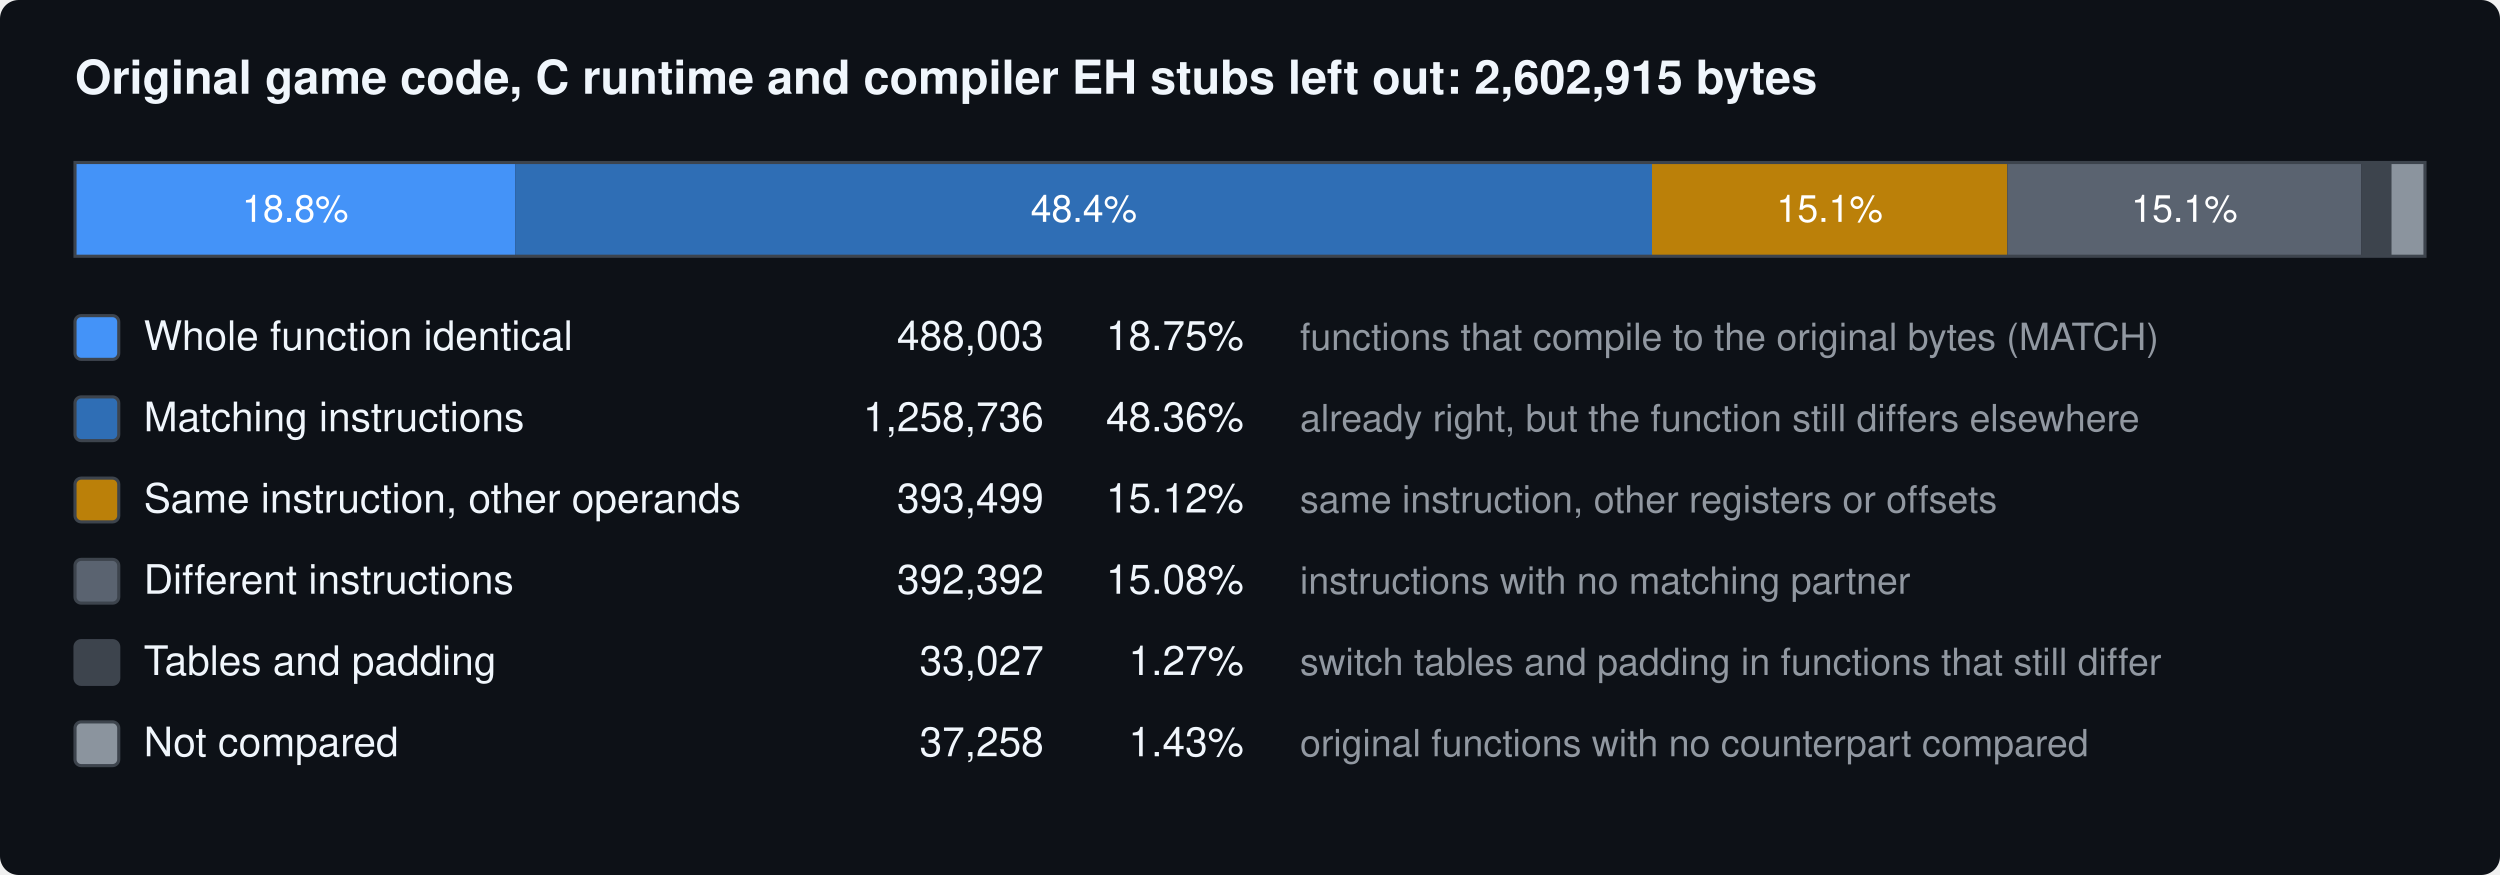
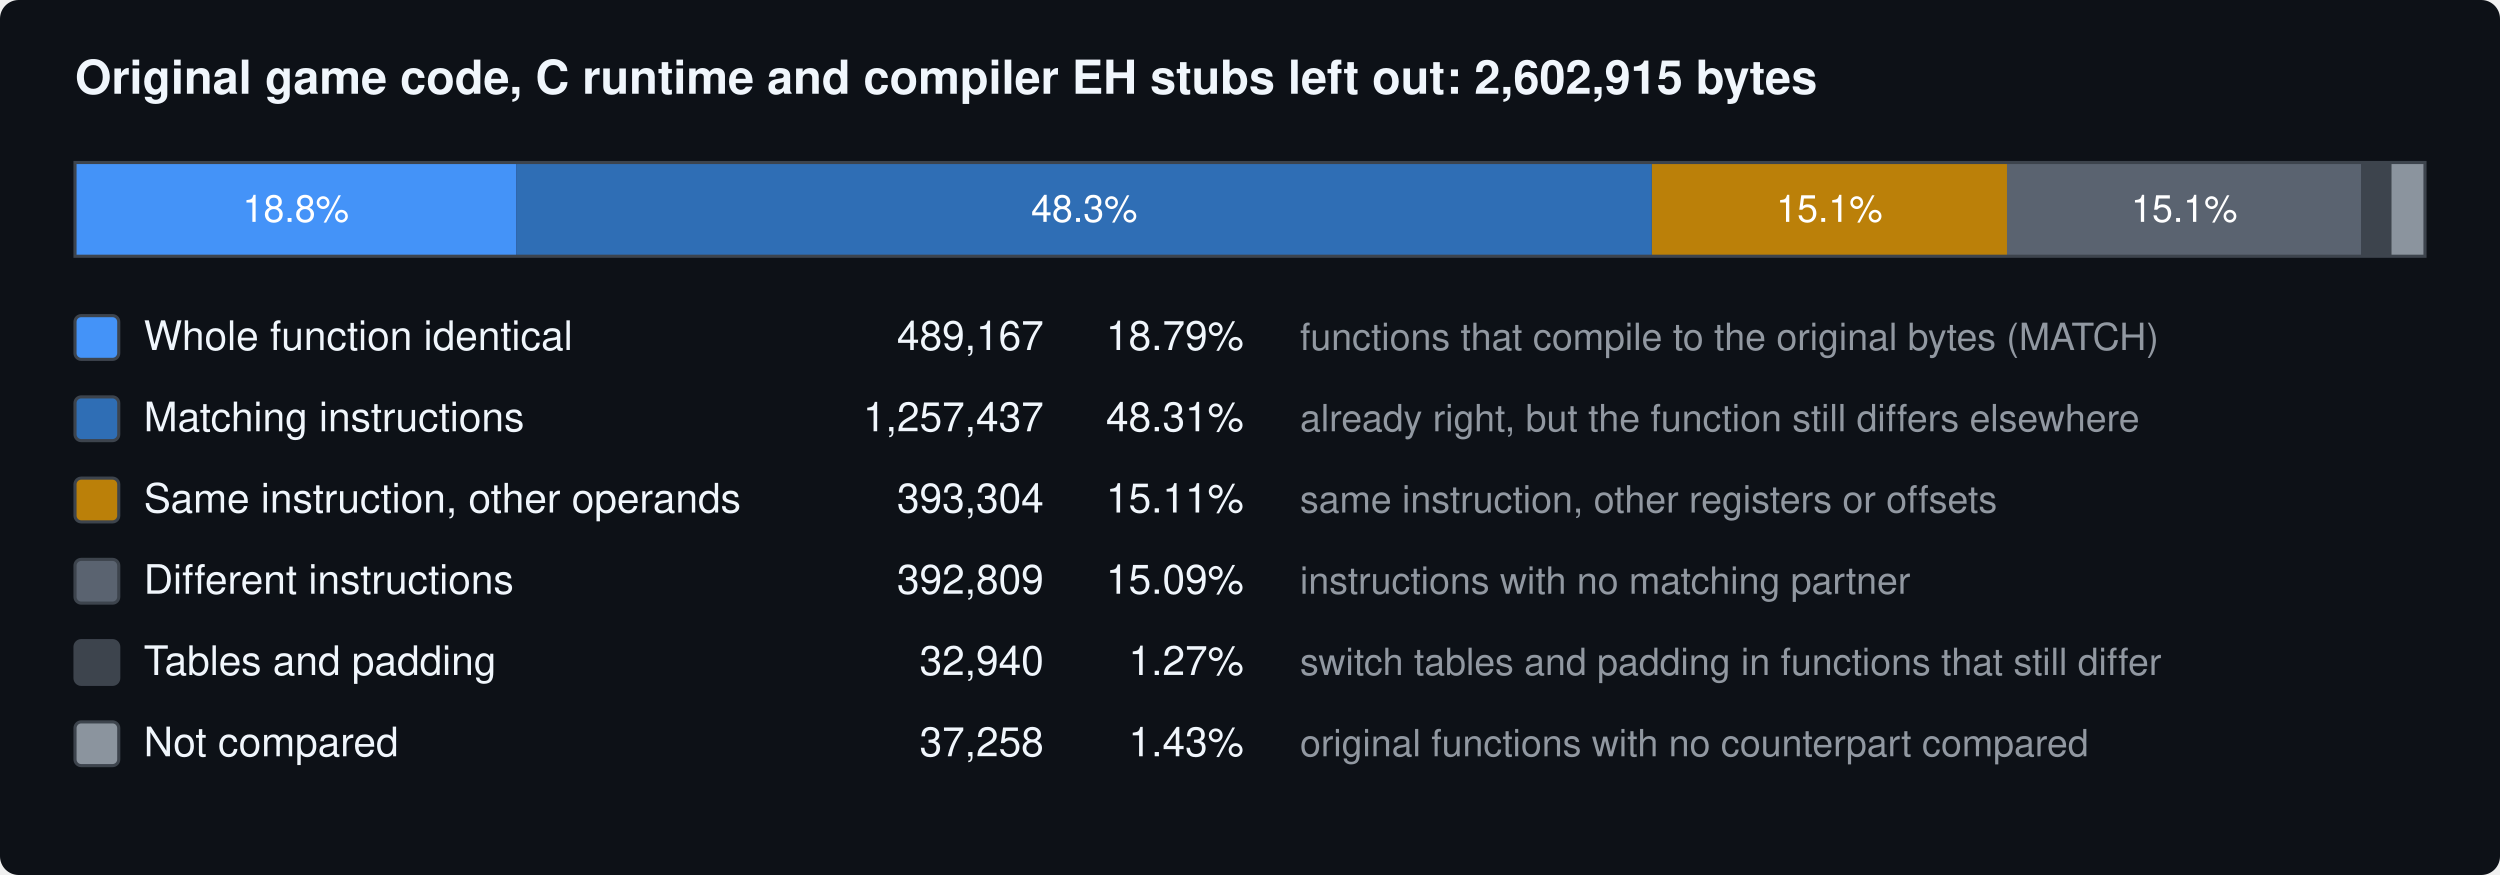
<svg xmlns="http://www.w3.org/2000/svg" width="800" height="280" viewBox="0 0 800 280" font-family="system-ui, -apple-system, Segoe UI, Helvetica, Arial, sans-serif">
  <rect width="800" height="280" rx="6" fill="#0d1117" />
  <text x="24" y="30" font-size="15" font-weight="600" fill="#f0f6fc">Original game code, C runtime and compiler EH stubs left out: 2,602,915 bytes</text>
-   <rect x="24.00" y="52" width="140.99" height="30" fill="#4493f8" />
-   <text x="94.49" y="71" font-size="12" text-anchor="middle" fill="#ffffff">18.8%</text>
-   <rect x="164.99" y="52" width="363.66" height="30" fill="#2f6eb5" />
-   <text x="346.82" y="71" font-size="12" text-anchor="middle" fill="#ffffff">48.4%</text>
-   <rect x="528.64" y="52" width="113.68" height="30" fill="#bb8009" />
-   <text x="585.49" y="71" font-size="12" text-anchor="middle" fill="#ffffff">15.1%</text>
-   <rect x="642.33" y="52" width="113.36" height="30" fill="#5a6370" />
-   <text x="699.01" y="71" font-size="12" text-anchor="middle" fill="#ffffff">15.1%</text>
-   <rect x="755.69" y="52" width="9.54" height="30" fill="#3d444d" />
+   <rect x="24.00" y="52" width="141.32" height="30" fill="#4493f8" />
+   <text x="94.66" y="71" font-size="12" text-anchor="middle" fill="#ffffff">18.8%</text>
+   <rect x="165.32" y="52" width="363.28" height="30" fill="#2f6eb5" />
+   <text x="346.96" y="71" font-size="12" text-anchor="middle" fill="#ffffff">48.3%</text>
+   <rect x="528.61" y="52" width="113.63" height="30" fill="#bb8009" />
+   <text x="585.42" y="71" font-size="12" text-anchor="middle" fill="#ffffff">15.1%</text>
+   <rect x="642.23" y="52" width="113.49" height="30" fill="#5a6370" />
+   <text x="698.98" y="71" font-size="12" text-anchor="middle" fill="#ffffff">15.1%</text>
+   <rect x="755.72" y="52" width="9.52" height="30" fill="#3d444d" />
  <rect x="765.24" y="52" width="10.76" height="30" fill="#8b949e" />
  <rect x="24" y="52" width="752" height="30" fill="none" stroke="#3d444d" />
  <rect x="24" y="101" width="14" height="14" rx="2" fill="#4493f8" stroke="#3d444d" />
  <text x="46" y="112" font-size="13" fill="#f0f6fc">Whole function identical</text>
-   <text x="334" y="112" font-size="13" text-anchor="end" fill="#f0f6fc">488,003</text>
-   <text x="398" y="112" font-size="13" text-anchor="end" fill="#f0f6fc">18.75%</text>
+   <text x="334" y="112" font-size="13" text-anchor="end" fill="#f0f6fc">489,167</text>
+   <text x="398" y="112" font-size="13" text-anchor="end" fill="#f0f6fc">18.79%</text>
  <text x="416" y="112" font-size="12" fill="#9198a1">functions that compile to the original bytes (MATCH)</text>
  <rect x="24" y="127" width="14" height="14" rx="2" fill="#2f6eb5" stroke="#3d444d" />
  <text x="46" y="138" font-size="13" fill="#f0f6fc">Matching instructions</text>
-   <text x="334" y="138" font-size="13" text-anchor="end" fill="#f0f6fc">1,258,736</text>
-   <text x="398" y="138" font-size="13" text-anchor="end" fill="#f0f6fc">48.36%</text>
+   <text x="334" y="138" font-size="13" text-anchor="end" fill="#f0f6fc">1,257,437</text>
+   <text x="398" y="138" font-size="13" text-anchor="end" fill="#f0f6fc">48.31%</text>
  <text x="416" y="138" font-size="12" fill="#9198a1">already right, but the function still differs elsewhere</text>
  <rect x="24" y="153" width="14" height="14" rx="2" fill="#bb8009" stroke="#3d444d" />
  <text x="46" y="164" font-size="13" fill="#f0f6fc">Same instruction, other operands</text>
-   <text x="334" y="164" font-size="13" text-anchor="end" fill="#f0f6fc">393,499</text>
-   <text x="398" y="164" font-size="13" text-anchor="end" fill="#f0f6fc">15.12%</text>
+   <text x="334" y="164" font-size="13" text-anchor="end" fill="#f0f6fc">393,304</text>
+   <text x="398" y="164" font-size="13" text-anchor="end" fill="#f0f6fc">15.11%</text>
  <text x="416" y="164" font-size="12" fill="#9198a1">same instruction, other registers or offsets</text>
  <rect x="24" y="179" width="14" height="14" rx="2" fill="#5a6370" stroke="#3d444d" />
  <text x="46" y="190" font-size="13" fill="#f0f6fc">Different instructions</text>
-   <text x="334" y="190" font-size="13" text-anchor="end" fill="#f0f6fc">392,392</text>
-   <text x="398" y="190" font-size="13" text-anchor="end" fill="#f0f6fc">15.08%</text>
+   <text x="334" y="190" font-size="13" text-anchor="end" fill="#f0f6fc">392,809</text>
+   <text x="398" y="190" font-size="13" text-anchor="end" fill="#f0f6fc">15.09%</text>
  <text x="416" y="190" font-size="12" fill="#9198a1">instructions with no matching partner</text>
  <rect x="24" y="205" width="14" height="14" rx="2" fill="#3d444d" stroke="#3d444d" />
  <text x="46" y="216" font-size="13" fill="#f0f6fc">Tables and padding</text>
-   <text x="334" y="216" font-size="13" text-anchor="end" fill="#f0f6fc">33,027</text>
+   <text x="334" y="216" font-size="13" text-anchor="end" fill="#f0f6fc">32,940</text>
  <text x="398" y="216" font-size="13" text-anchor="end" fill="#f0f6fc">1.27%</text>
  <text x="416" y="216" font-size="12" fill="#9198a1">switch tables and padding in functions that still differ</text>
  <rect x="24" y="231" width="14" height="14" rx="2" fill="#8b949e" stroke="#3d444d" />
  <text x="46" y="242" font-size="13" fill="#f0f6fc">Not compared</text>
  <text x="334" y="242" font-size="13" text-anchor="end" fill="#f0f6fc">37,258</text>
  <text x="398" y="242" font-size="13" text-anchor="end" fill="#f0f6fc">1.43%</text>
  <text x="416" y="242" font-size="12" fill="#9198a1">original functions with no counterpart compared</text>
</svg>
